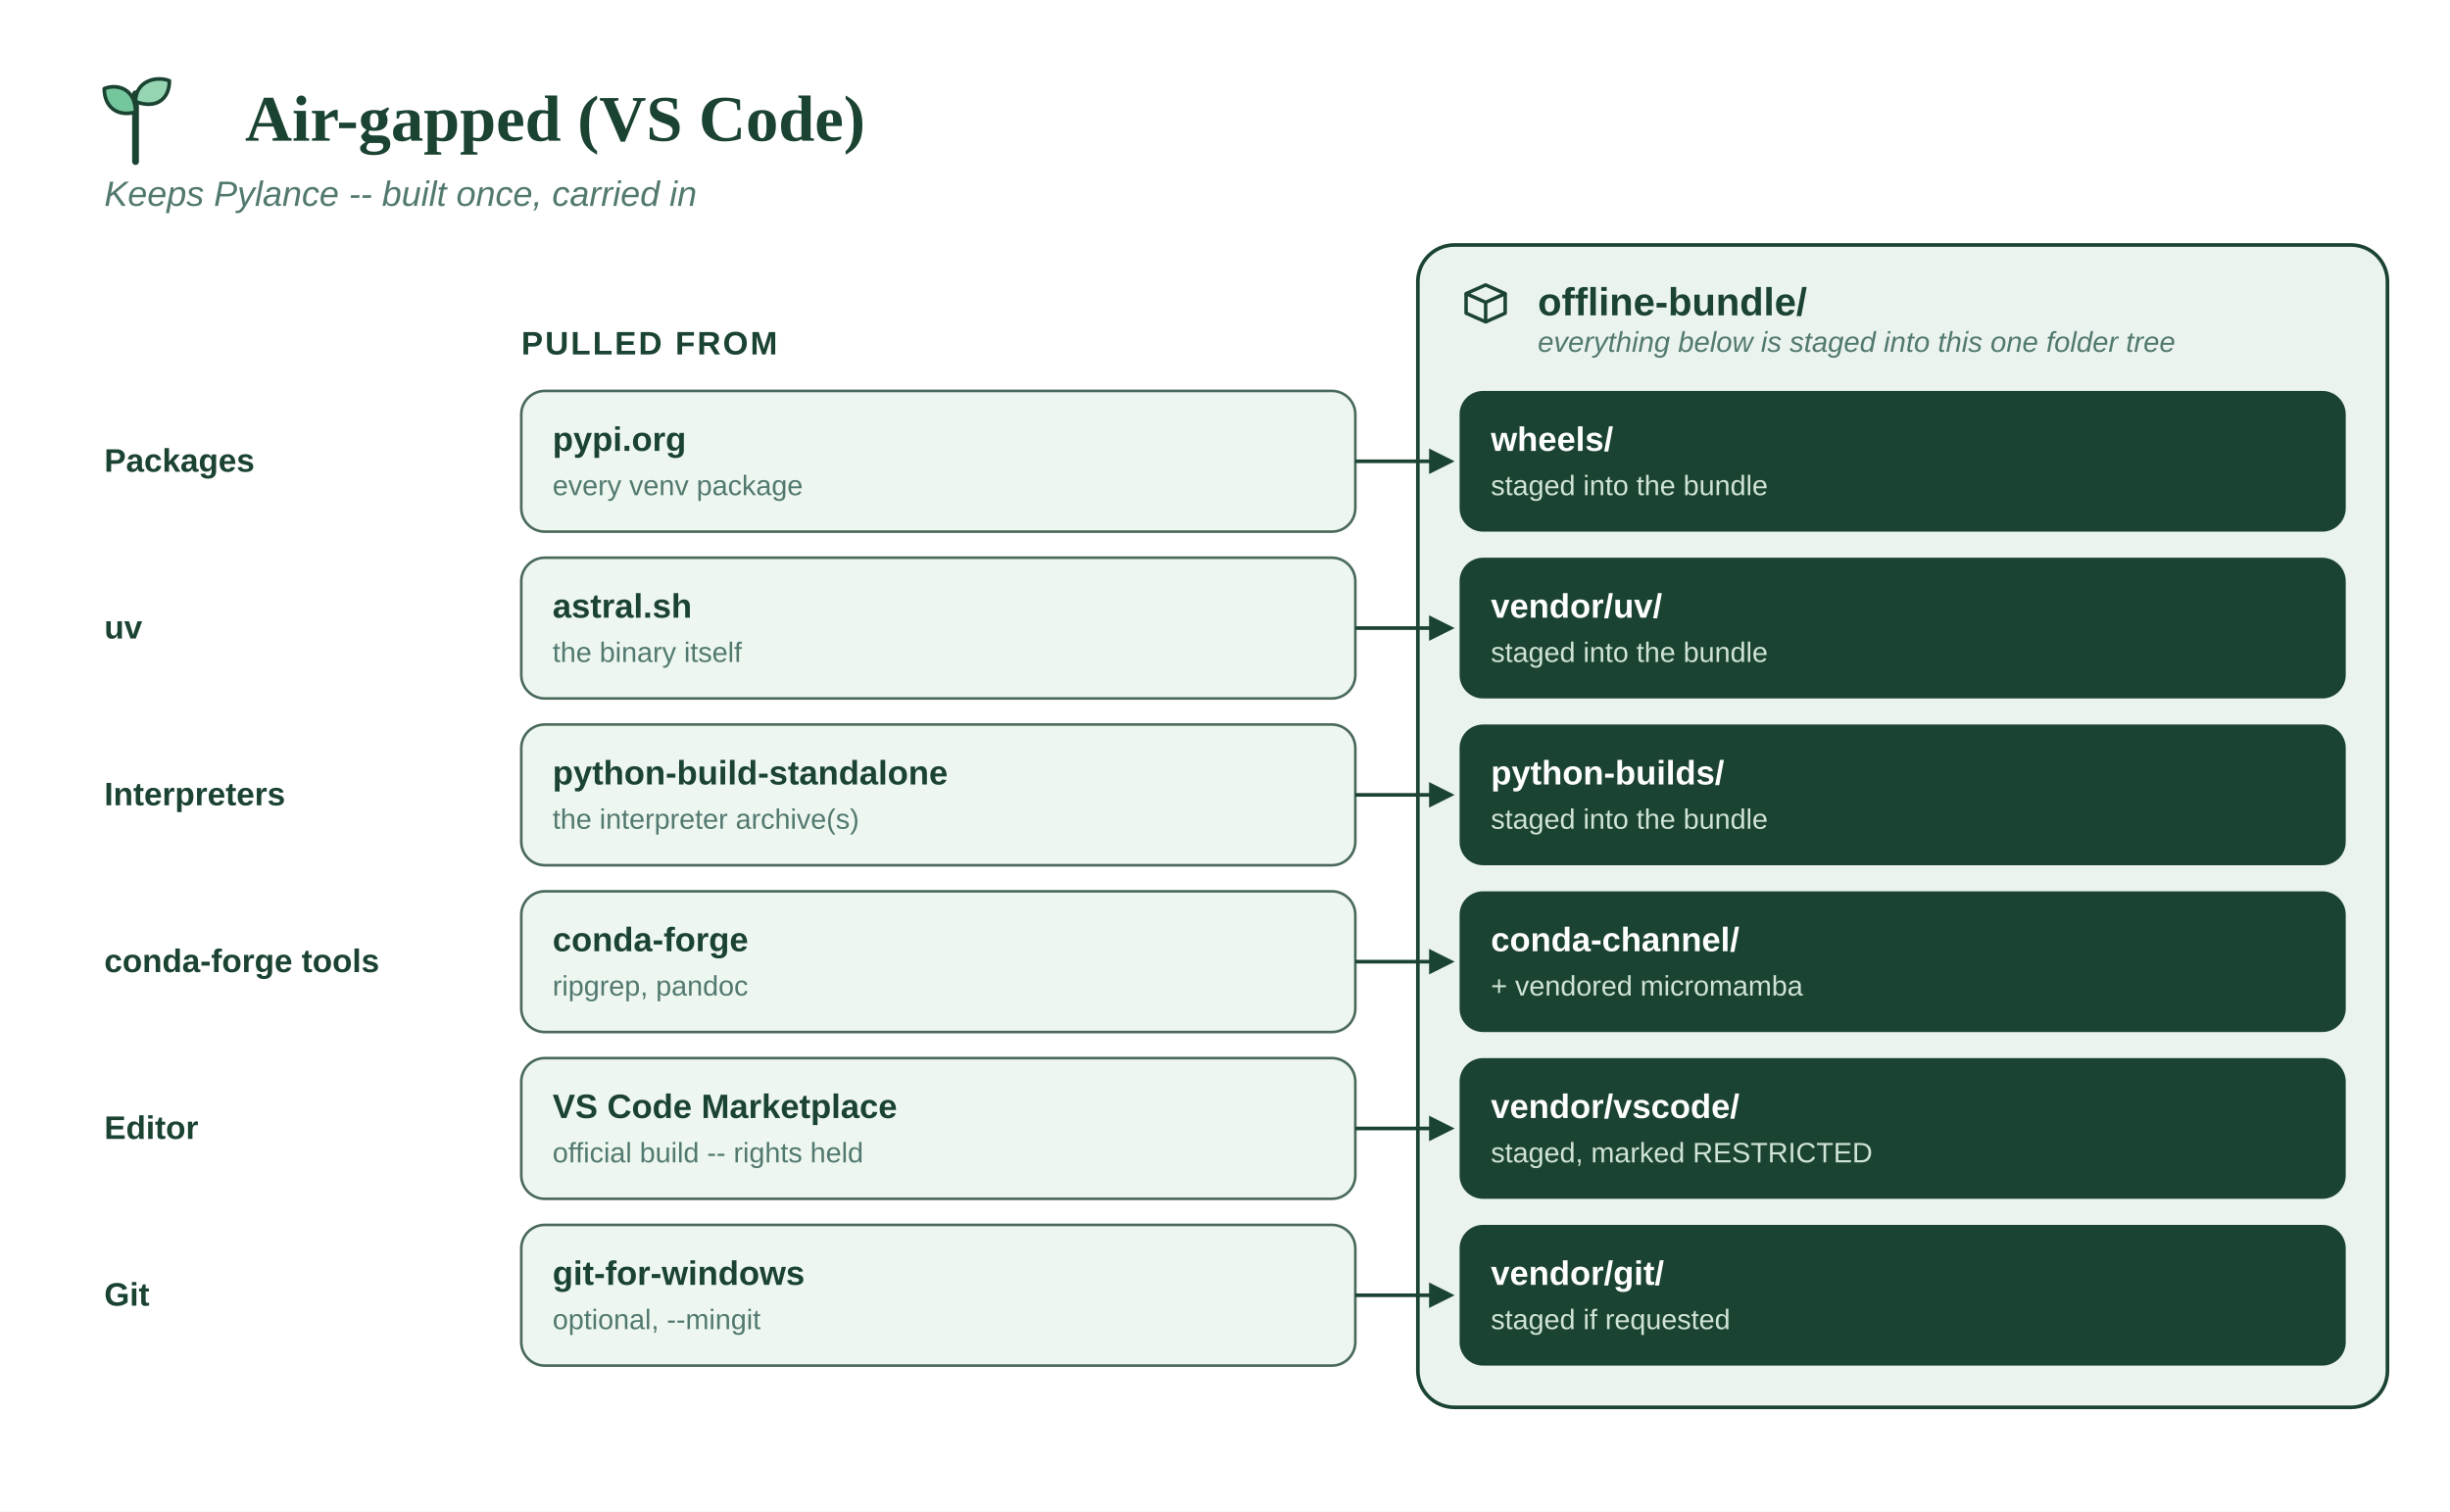
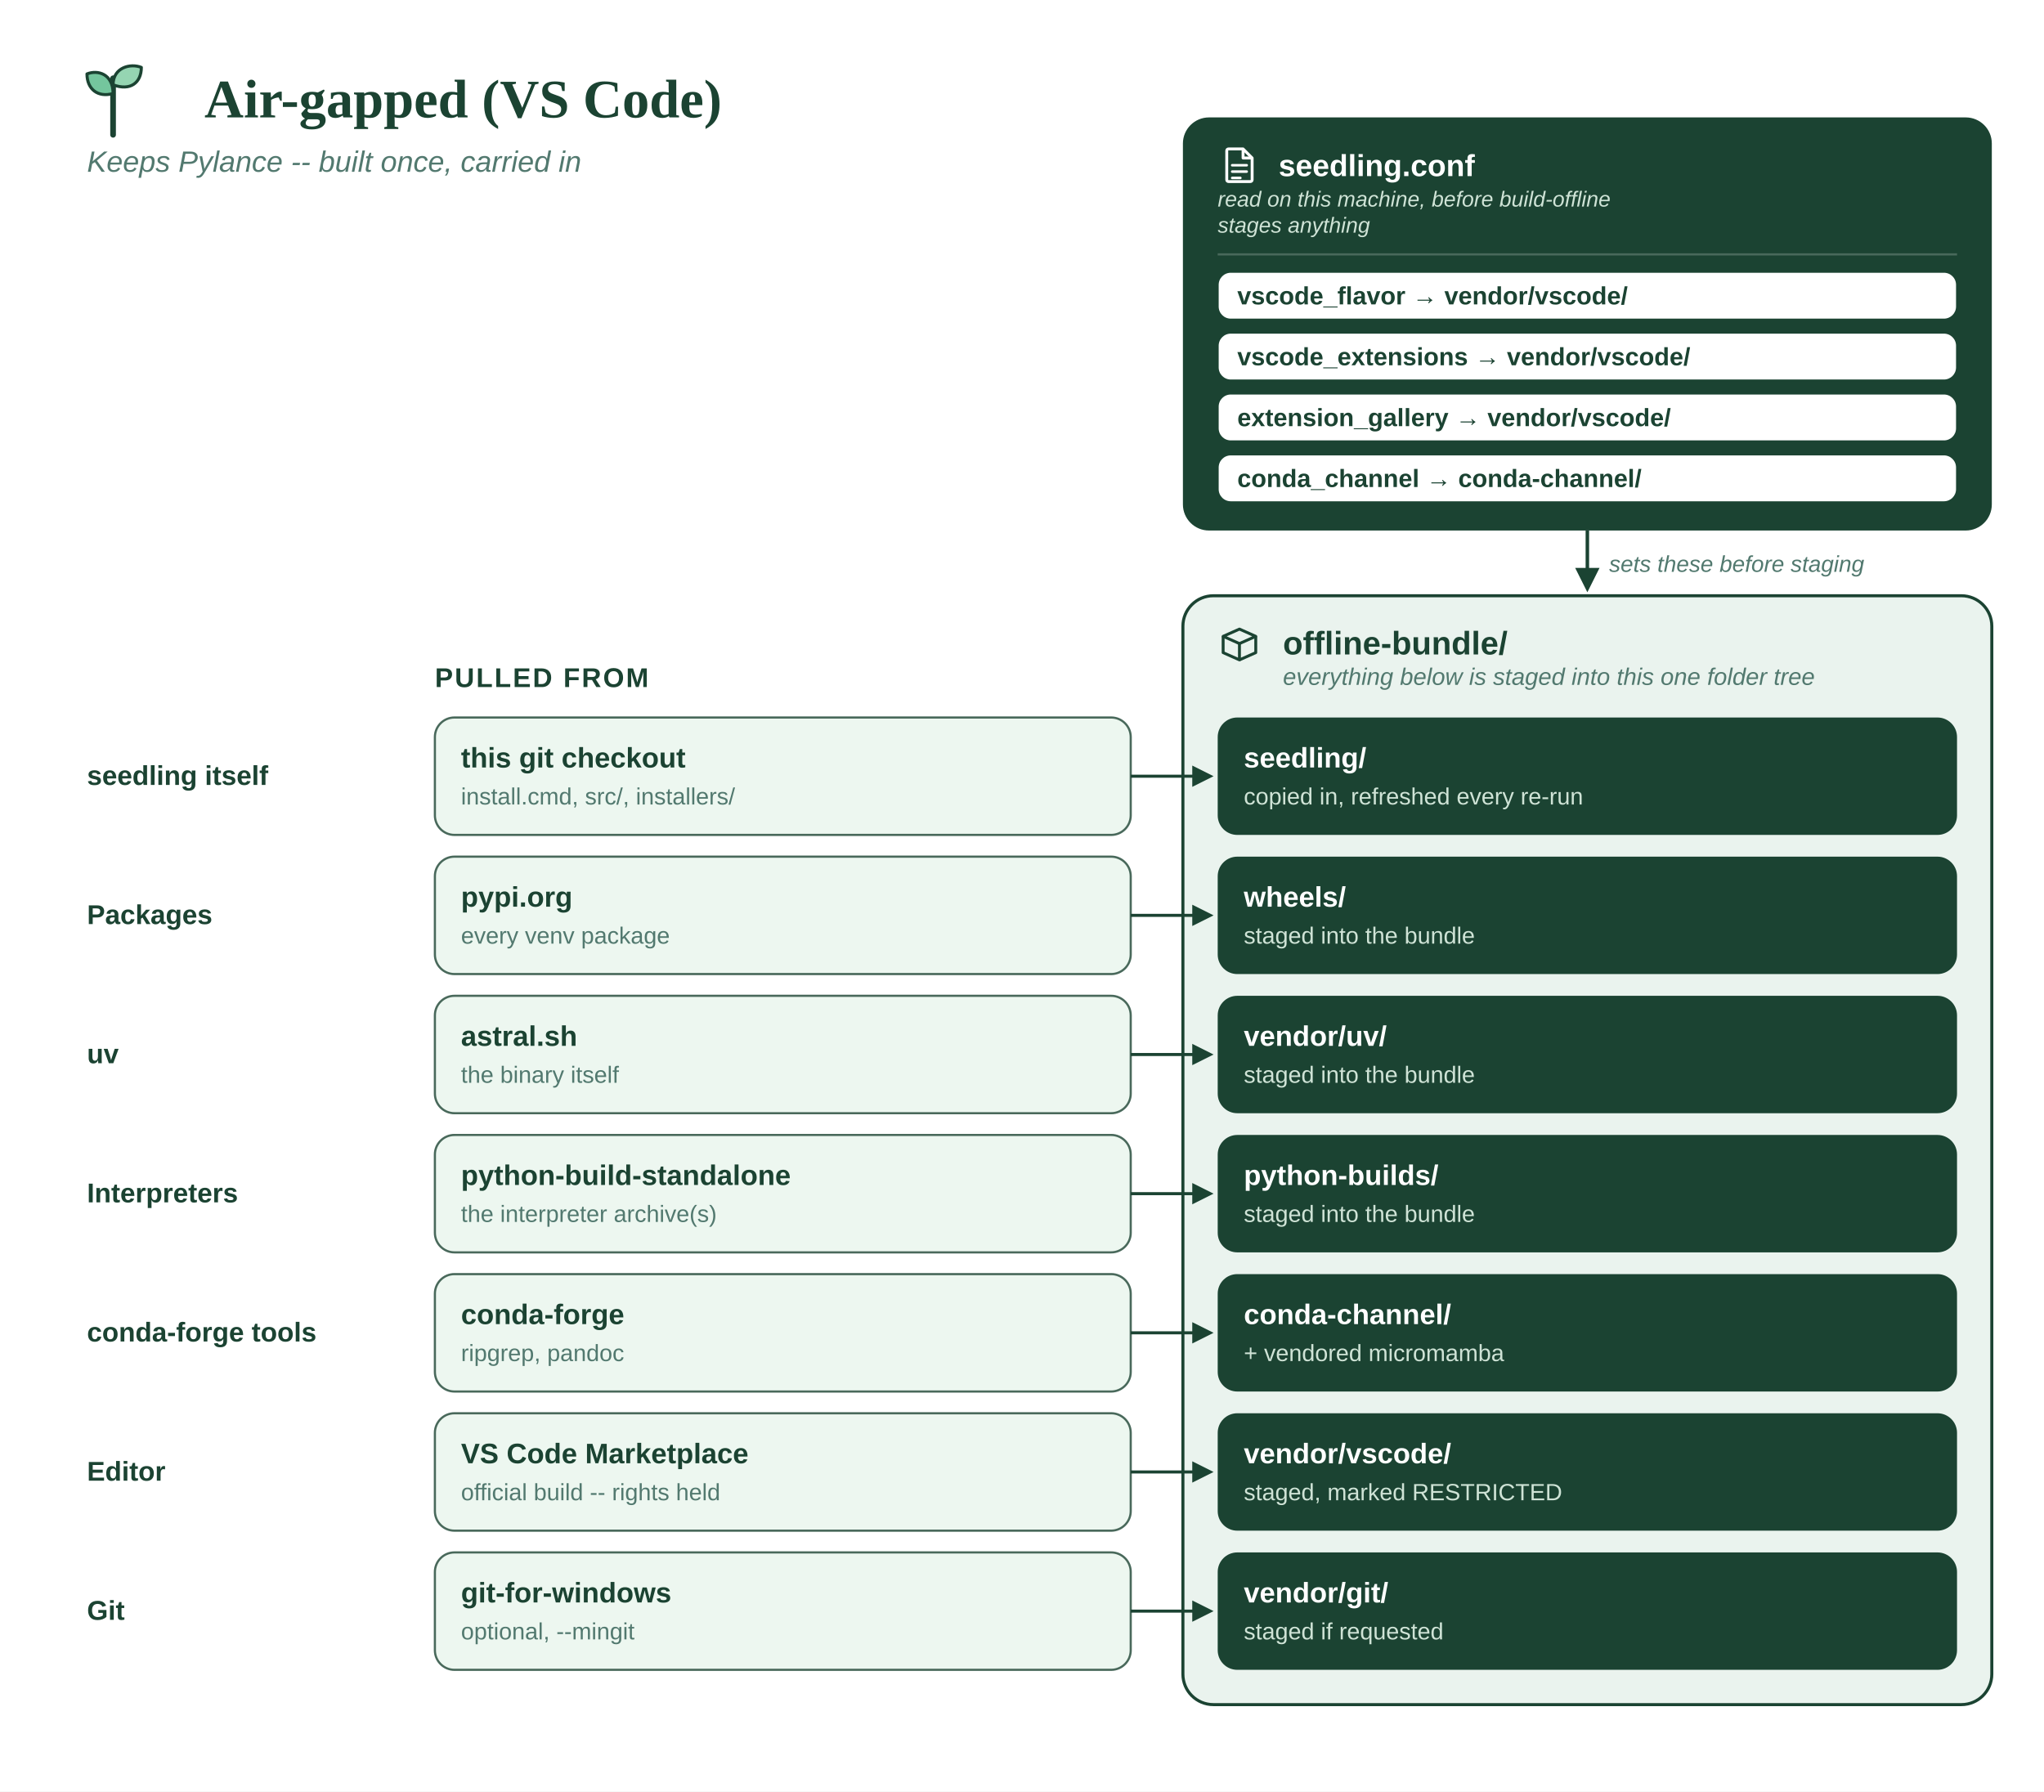
- <svg xmlns="http://www.w3.org/2000/svg" viewBox="0 0 940 580" font-family="Arial, Helvetica, sans-serif">
+ <svg xmlns="http://www.w3.org/2000/svg" viewBox="0 0 940 824" font-family="Arial, Helvetica, sans-serif">
  <defs>
    <defs>
      <style>
      .head  { font-family: Georgia, 'Times New Roman', serif; }
      .body  { font-family: Arial, Helvetica, sans-serif; }
      .fg    { fill: #1B4332; }
      .fw    { fill: #FFFFFF; }
      .fmute { fill: #52796F; }
    </style>
      <marker id="arrow" markerWidth="7" markerHeight="7" refX="5.5" refY="3.5" orient="auto">
        <path d="M0,0 L7,3.5 L0,7 Z" fill="#1B4332" />
      </marker>
      <symbol id="ic-cloud" viewBox="0 0 24 24">
        <path d="M6.5 18 C3.5 18 2 15.8 2 13.8 C2 11.6 3.8 10 5.8 10.1 C6.4 7.6 8.7 6 11.2 6.3 C13.6 6.6 15.4 8.6 15.5 11 C17.9 11.1 20 13 20 15.3 C20 17.4 18.2 18 17 18 Z" fill="none" stroke="currentColor" stroke-width="1.6" stroke-linejoin="round" />
      </symbol>
      <symbol id="ic-box" viewBox="0 0 24 24">
        <path d="M3 8 L12 4 L21 8 L12 12 Z" fill="none" stroke="currentColor" stroke-width="1.6" stroke-linejoin="round" />
        <path d="M3 8 V17 L12 21 V12" fill="none" stroke="currentColor" stroke-width="1.6" stroke-linejoin="round" />
        <path d="M21 8 V17 L12 21" fill="none" stroke="currentColor" stroke-width="1.6" stroke-linejoin="round" />
      </symbol>
      <symbol id="ic-server" viewBox="0 0 24 24">
        <rect x="3" y="4" width="18" height="6" rx="1.3" fill="none" stroke="currentColor" stroke-width="1.6" />
        <rect x="3" y="14" width="18" height="6" rx="1.3" fill="none" stroke="currentColor" stroke-width="1.6" />
        <circle cx="7" cy="7" r="1" fill="currentColor" />
        <circle cx="7" cy="17" r="1" fill="currentColor" />
      </symbol>
      <symbol id="ic-monitor" viewBox="0 0 24 24">
        <rect x="2.5" y="4" width="19" height="13" rx="1.4" fill="none" stroke="currentColor" stroke-width="1.6" />
        <line x1="8" y1="21" x2="16" y2="21" stroke="currentColor" stroke-width="1.6" stroke-linecap="round" />
        <line x1="12" y1="17" x2="12" y2="21" stroke="currentColor" stroke-width="1.6" stroke-linecap="round" />
      </symbol>
      <symbol id="ic-folder" viewBox="0 0 24 24">
        <path d="M3 6.5 C3 5.7 3.7 5 4.5 5 H9.5 L11.5 7.5 H19.5 C20.3 7.5 21 8.2 21 9 V17.5 C21 18.3 20.3 19 19.5 19 H4.5 C3.7 19 3 18.3 3 17.5 Z" fill="none" stroke="currentColor" stroke-width="1.6" stroke-linejoin="round" />
      </symbol>
      <symbol id="ic-doc" viewBox="0 0 24 24">
        <path d="M6 3 H14 L19 8 V20 C19 20.6 18.6 21 18 21 H6 C5.4 21 5 20.6 5 20 V4 C5 3.4 5.4 3 6 3 Z" fill="none" stroke="currentColor" stroke-width="1.6" stroke-linejoin="round" />
        <path d="M14 3 V8 H19" fill="none" stroke="currentColor" stroke-width="1.6" stroke-linejoin="round" />
        <line x1="8" y1="12" x2="16" y2="12" stroke="currentColor" stroke-width="1.4" stroke-linecap="round" />
        <line x1="8" y1="15.5" x2="16" y2="15.5" stroke="currentColor" stroke-width="1.4" stroke-linecap="round" />
        <line x1="8" y1="19" x2="12.5" y2="19" stroke="currentColor" stroke-width="1.4" stroke-linecap="round" />
      </symbol>
    </defs>
  </defs>
-   <rect x="0" y="0" width="940" height="580" fill="#FFFFFF" />
+   <rect x="0" y="0" width="940" height="824" fill="#FFFFFF" />
  <g transform="translate(40,20)">
    <path d="M12 42 V16" stroke="#1B4332" stroke-width="2.6" stroke-linecap="round" fill="none" />
    <path d="M12 23 C12 14 5 12 0 14 C0 21 5 25 12 23 Z" fill="#74C69D" stroke="#1B4332" stroke-width="1.4" stroke-linejoin="round" />
    <path d="M12 19 C12 11 20 9 25 11 C25 18 20 22 12 19 Z" fill="#95D5B2" stroke="#1B4332" stroke-width="1.4" stroke-linejoin="round" />
  </g>
  <text x="94" y="54" class="head fg" font-size="25" font-weight="700">Air-gapped (VS Code)</text>
  <text x="40" y="79" class="body fmute" font-size="13.5" font-style="italic">Keeps Pylance -- built once, carried in</text>
-   <text x="200" y="136" class="body fg" font-size="12.5" font-weight="700" letter-spacing="0.8">PULLED FROM</text>
-   <rect x="544" y="94" width="372" height="446" rx="14" fill="#EAF3EE" stroke="#1B4332" stroke-width="1.4" />
-   <use href="#ic-box" x="560" y="106" width="20" height="20" color="#1B4332" />
-   <text x="590" y="121" class="body fg" font-size="15" font-weight="700">offline-bundle/</text>
-   <text x="590" y="135" class="body fmute" font-size="11" font-style="italic">everything below is staged into this one folder tree</text>
-   <text x="40" y="181" class="body fg" font-size="12.5" font-weight="700">Packages</text>
-   <rect x="200" y="150" width="320" height="54" rx="9" fill="#E9F5EC" stroke="#1B4332" stroke-width="1" opacity="0.8" />
-   <text x="212" y="173" class="body fg" font-size="13.0" font-weight="700">pypi.org</text>
-   <text x="212" y="190" class="body" fill="#52796F" font-size="10.8">every venv package</text>
-   <rect x="560" y="150" width="340" height="54" rx="9" fill="#1B4332" />
-   <text x="572" y="173" class="body fw" font-size="13.0" font-weight="700">wheels/</text>
-   <text x="572" y="190" class="body" fill="#CFE3D6" font-size="10.8">staged into the bundle</text>
-   <line x1="520" y1="177" x2="556" y2="177" stroke="#1B4332" stroke-width="1.4" marker-end="url(#arrow)" />
-   <text x="40" y="245" class="body fg" font-size="12.5" font-weight="700">uv</text>
-   <rect x="200" y="214" width="320" height="54" rx="9" fill="#E9F5EC" stroke="#1B4332" stroke-width="1" opacity="0.8" />
-   <text x="212" y="237" class="body fg" font-size="13.0" font-weight="700">astral.sh</text>
-   <text x="212" y="254" class="body" fill="#52796F" font-size="10.8">the binary itself</text>
-   <rect x="560" y="214" width="340" height="54" rx="9" fill="#1B4332" />
-   <text x="572" y="237" class="body fw" font-size="13.0" font-weight="700">vendor/uv/</text>
-   <text x="572" y="254" class="body" fill="#CFE3D6" font-size="10.8">staged into the bundle</text>
-   <line x1="520" y1="241" x2="556" y2="241" stroke="#1B4332" stroke-width="1.4" marker-end="url(#arrow)" />
-   <text x="40" y="309" class="body fg" font-size="12.5" font-weight="700">Interpreters</text>
-   <rect x="200" y="278" width="320" height="54" rx="9" fill="#E9F5EC" stroke="#1B4332" stroke-width="1" opacity="0.8" />
-   <text x="212" y="301" class="body fg" font-size="13.0" font-weight="700">python-build-standalone</text>
-   <text x="212" y="318" class="body" fill="#52796F" font-size="10.8">the interpreter archive(s)</text>
-   <rect x="560" y="278" width="340" height="54" rx="9" fill="#1B4332" />
-   <text x="572" y="301" class="body fw" font-size="13.0" font-weight="700">python-builds/</text>
-   <text x="572" y="318" class="body" fill="#CFE3D6" font-size="10.8">staged into the bundle</text>
-   <line x1="520" y1="305" x2="556" y2="305" stroke="#1B4332" stroke-width="1.4" marker-end="url(#arrow)" />
-   <text x="40" y="373" class="body fg" font-size="12.5" font-weight="700">conda-forge tools</text>
-   <rect x="200" y="342" width="320" height="54" rx="9" fill="#E9F5EC" stroke="#1B4332" stroke-width="1" opacity="0.8" />
-   <text x="212" y="365" class="body fg" font-size="13.0" font-weight="700">conda-forge</text>
-   <text x="212" y="382" class="body" fill="#52796F" font-size="10.8">ripgrep, pandoc</text>
-   <rect x="560" y="342" width="340" height="54" rx="9" fill="#1B4332" />
-   <text x="572" y="365" class="body fw" font-size="13.0" font-weight="700">conda-channel/</text>
-   <text x="572" y="382" class="body" fill="#CFE3D6" font-size="10.8">+ vendored micromamba</text>
-   <line x1="520" y1="369" x2="556" y2="369" stroke="#1B4332" stroke-width="1.4" marker-end="url(#arrow)" />
-   <text x="40" y="437" class="body fg" font-size="12.5" font-weight="700">Editor</text>
-   <rect x="200" y="406" width="320" height="54" rx="9" fill="#E9F5EC" stroke="#1B4332" stroke-width="1" opacity="0.8" />
-   <text x="212" y="429" class="body fg" font-size="13.0" font-weight="700">VS Code Marketplace</text>
-   <text x="212" y="446" class="body" fill="#52796F" font-size="10.8">official build -- rights held</text>
-   <rect x="560" y="406" width="340" height="54" rx="9" fill="#1B4332" />
-   <text x="572" y="429" class="body fw" font-size="13.0" font-weight="700">vendor/vscode/</text>
-   <text x="572" y="446" class="body" fill="#CFE3D6" font-size="10.8">staged, marked RESTRICTED</text>
-   <line x1="520" y1="433" x2="556" y2="433" stroke="#1B4332" stroke-width="1.4" marker-end="url(#arrow)" />
-   <text x="40" y="501" class="body fg" font-size="12.5" font-weight="700">Git</text>
-   <rect x="200" y="470" width="320" height="54" rx="9" fill="#E9F5EC" stroke="#1B4332" stroke-width="1" opacity="0.8" />
-   <text x="212" y="493" class="body fg" font-size="13.0" font-weight="700">git-for-windows</text>
-   <text x="212" y="510" class="body" fill="#52796F" font-size="10.8">optional, --mingit</text>
-   <rect x="560" y="470" width="340" height="54" rx="9" fill="#1B4332" />
-   <text x="572" y="493" class="body fw" font-size="13.0" font-weight="700">vendor/git/</text>
-   <text x="572" y="510" class="body" fill="#CFE3D6" font-size="10.8">staged if requested</text>
-   <line x1="520" y1="497" x2="556" y2="497" stroke="#1B4332" stroke-width="1.4" marker-end="url(#arrow)" />
+   <g transform="translate(0,54)">
+     <rect x="544" y="0" width="372" height="190" rx="12" fill="#1B4332" />
+     <use href="#ic-doc" x="560" y="12" width="20" height="20" color="#FFFFFF" />
+     <text x="588" y="27" class="body fw" font-size="14" font-weight="700">seedling.conf</text>
+     <text x="560" y="41" class="body" fill="#CFE3D6" font-size="10" font-style="italic">read on this machine, before build-offline</text>
+     <text x="560" y="53" class="body" fill="#CFE3D6" font-size="10" font-style="italic">stages anything</text>
+     <line x1="560" y1="63" x2="900" y2="63" stroke="#FFFFFF" stroke-width="1" opacity="0.2" />
+     <rect x="560" y="71" width="340" height="22" rx="6" fill="#FFFFFF" stroke="#1B4332" stroke-width="0.9" />
+     <text x="569" y="86" class="body fg" font-size="11.5" font-weight="600">vscode_flavor  →  vendor/vscode/</text>
+     <rect x="560" y="99" width="340" height="22" rx="6" fill="#FFFFFF" stroke="#1B4332" stroke-width="0.9" />
+     <text x="569" y="114" class="body fg" font-size="11.5" font-weight="600">vscode_extensions  →  vendor/vscode/</text>
+     <rect x="560" y="127" width="340" height="22" rx="6" fill="#FFFFFF" stroke="#1B4332" stroke-width="0.9" />
+     <text x="569" y="142" class="body fg" font-size="11.5" font-weight="600">extension_gallery  →  vendor/vscode/</text>
+     <rect x="560" y="155" width="340" height="22" rx="6" fill="#FFFFFF" stroke="#1B4332" stroke-width="0.9" />
+     <text x="569" y="170" class="body fg" font-size="11.5" font-weight="600">conda_channel  →  conda-channel/</text>
+     <line x1="730" y1="190" x2="730" y2="216" stroke="#1B4332" stroke-width="1.6" marker-end="url(#arrow)" />
+     <text x="740" y="209" class="body fmute" font-size="10.5" font-style="italic">sets these before staging</text>
+     <text x="200" y="262" class="body fg" font-size="12.5" font-weight="700" letter-spacing="0.8">PULLED FROM</text>
+     <rect x="544" y="220" width="372" height="510" rx="14" fill="#EAF3EE" stroke="#1B4332" stroke-width="1.4" />
+     <use href="#ic-box" x="560" y="232" width="20" height="20" color="#1B4332" />
+     <text x="590" y="247" class="body fg" font-size="15" font-weight="700">offline-bundle/</text>
+     <text x="590" y="261" class="body fmute" font-size="11" font-style="italic">everything below is staged into this one folder tree</text>
+     <text x="40" y="307" class="body fg" font-size="12.5" font-weight="700">seedling itself</text>
+     <rect x="200" y="276" width="320" height="54" rx="9" fill="#E9F5EC" stroke="#1B4332" stroke-width="1" opacity="0.8" />
+     <text x="212" y="299" class="body fg" font-size="13.0" font-weight="700">this git checkout</text>
+     <text x="212" y="316" class="body" fill="#52796F" font-size="10.8">install.cmd, src/, installers/</text>
+     <rect x="560" y="276" width="340" height="54" rx="9" fill="#1B4332" />
+     <text x="572" y="299" class="body fw" font-size="13.0" font-weight="700">seedling/</text>
+     <text x="572" y="316" class="body" fill="#CFE3D6" font-size="10.8">copied in, refreshed every re-run</text>
+     <line x1="520" y1="303" x2="556" y2="303" stroke="#1B4332" stroke-width="1.4" marker-end="url(#arrow)" />
+     <text x="40" y="371" class="body fg" font-size="12.5" font-weight="700">Packages</text>
+     <rect x="200" y="340" width="320" height="54" rx="9" fill="#E9F5EC" stroke="#1B4332" stroke-width="1" opacity="0.8" />
+     <text x="212" y="363" class="body fg" font-size="13.0" font-weight="700">pypi.org</text>
+     <text x="212" y="380" class="body" fill="#52796F" font-size="10.8">every venv package</text>
+     <rect x="560" y="340" width="340" height="54" rx="9" fill="#1B4332" />
+     <text x="572" y="363" class="body fw" font-size="13.0" font-weight="700">wheels/</text>
+     <text x="572" y="380" class="body" fill="#CFE3D6" font-size="10.8">staged into the bundle</text>
+     <line x1="520" y1="367" x2="556" y2="367" stroke="#1B4332" stroke-width="1.4" marker-end="url(#arrow)" />
+     <text x="40" y="435" class="body fg" font-size="12.5" font-weight="700">uv</text>
+     <rect x="200" y="404" width="320" height="54" rx="9" fill="#E9F5EC" stroke="#1B4332" stroke-width="1" opacity="0.8" />
+     <text x="212" y="427" class="body fg" font-size="13.0" font-weight="700">astral.sh</text>
+     <text x="212" y="444" class="body" fill="#52796F" font-size="10.8">the binary itself</text>
+     <rect x="560" y="404" width="340" height="54" rx="9" fill="#1B4332" />
+     <text x="572" y="427" class="body fw" font-size="13.0" font-weight="700">vendor/uv/</text>
+     <text x="572" y="444" class="body" fill="#CFE3D6" font-size="10.8">staged into the bundle</text>
+     <line x1="520" y1="431" x2="556" y2="431" stroke="#1B4332" stroke-width="1.4" marker-end="url(#arrow)" />
+     <text x="40" y="499" class="body fg" font-size="12.5" font-weight="700">Interpreters</text>
+     <rect x="200" y="468" width="320" height="54" rx="9" fill="#E9F5EC" stroke="#1B4332" stroke-width="1" opacity="0.8" />
+     <text x="212" y="491" class="body fg" font-size="13.0" font-weight="700">python-build-standalone</text>
+     <text x="212" y="508" class="body" fill="#52796F" font-size="10.8">the interpreter archive(s)</text>
+     <rect x="560" y="468" width="340" height="54" rx="9" fill="#1B4332" />
+     <text x="572" y="491" class="body fw" font-size="13.0" font-weight="700">python-builds/</text>
+     <text x="572" y="508" class="body" fill="#CFE3D6" font-size="10.8">staged into the bundle</text>
+     <line x1="520" y1="495" x2="556" y2="495" stroke="#1B4332" stroke-width="1.4" marker-end="url(#arrow)" />
+     <text x="40" y="563" class="body fg" font-size="12.5" font-weight="700">conda-forge tools</text>
+     <rect x="200" y="532" width="320" height="54" rx="9" fill="#E9F5EC" stroke="#1B4332" stroke-width="1" opacity="0.8" />
+     <text x="212" y="555" class="body fg" font-size="13.0" font-weight="700">conda-forge</text>
+     <text x="212" y="572" class="body" fill="#52796F" font-size="10.8">ripgrep, pandoc</text>
+     <rect x="560" y="532" width="340" height="54" rx="9" fill="#1B4332" />
+     <text x="572" y="555" class="body fw" font-size="13.0" font-weight="700">conda-channel/</text>
+     <text x="572" y="572" class="body" fill="#CFE3D6" font-size="10.8">+ vendored micromamba</text>
+     <line x1="520" y1="559" x2="556" y2="559" stroke="#1B4332" stroke-width="1.4" marker-end="url(#arrow)" />
+     <text x="40" y="627" class="body fg" font-size="12.5" font-weight="700">Editor</text>
+     <rect x="200" y="596" width="320" height="54" rx="9" fill="#E9F5EC" stroke="#1B4332" stroke-width="1" opacity="0.8" />
+     <text x="212" y="619" class="body fg" font-size="13.0" font-weight="700">VS Code Marketplace</text>
+     <text x="212" y="636" class="body" fill="#52796F" font-size="10.8">official build -- rights held</text>
+     <rect x="560" y="596" width="340" height="54" rx="9" fill="#1B4332" />
+     <text x="572" y="619" class="body fw" font-size="13.0" font-weight="700">vendor/vscode/</text>
+     <text x="572" y="636" class="body" fill="#CFE3D6" font-size="10.8">staged, marked RESTRICTED</text>
+     <line x1="520" y1="623" x2="556" y2="623" stroke="#1B4332" stroke-width="1.4" marker-end="url(#arrow)" />
+     <text x="40" y="691" class="body fg" font-size="12.5" font-weight="700">Git</text>
+     <rect x="200" y="660" width="320" height="54" rx="9" fill="#E9F5EC" stroke="#1B4332" stroke-width="1" opacity="0.8" />
+     <text x="212" y="683" class="body fg" font-size="13.0" font-weight="700">git-for-windows</text>
+     <text x="212" y="700" class="body" fill="#52796F" font-size="10.8">optional, --mingit</text>
+     <rect x="560" y="660" width="340" height="54" rx="9" fill="#1B4332" />
+     <text x="572" y="683" class="body fw" font-size="13.0" font-weight="700">vendor/git/</text>
+     <text x="572" y="700" class="body" fill="#CFE3D6" font-size="10.8">staged if requested</text>
+     <line x1="520" y1="687" x2="556" y2="687" stroke="#1B4332" stroke-width="1.4" marker-end="url(#arrow)" />
+   </g>
</svg>
